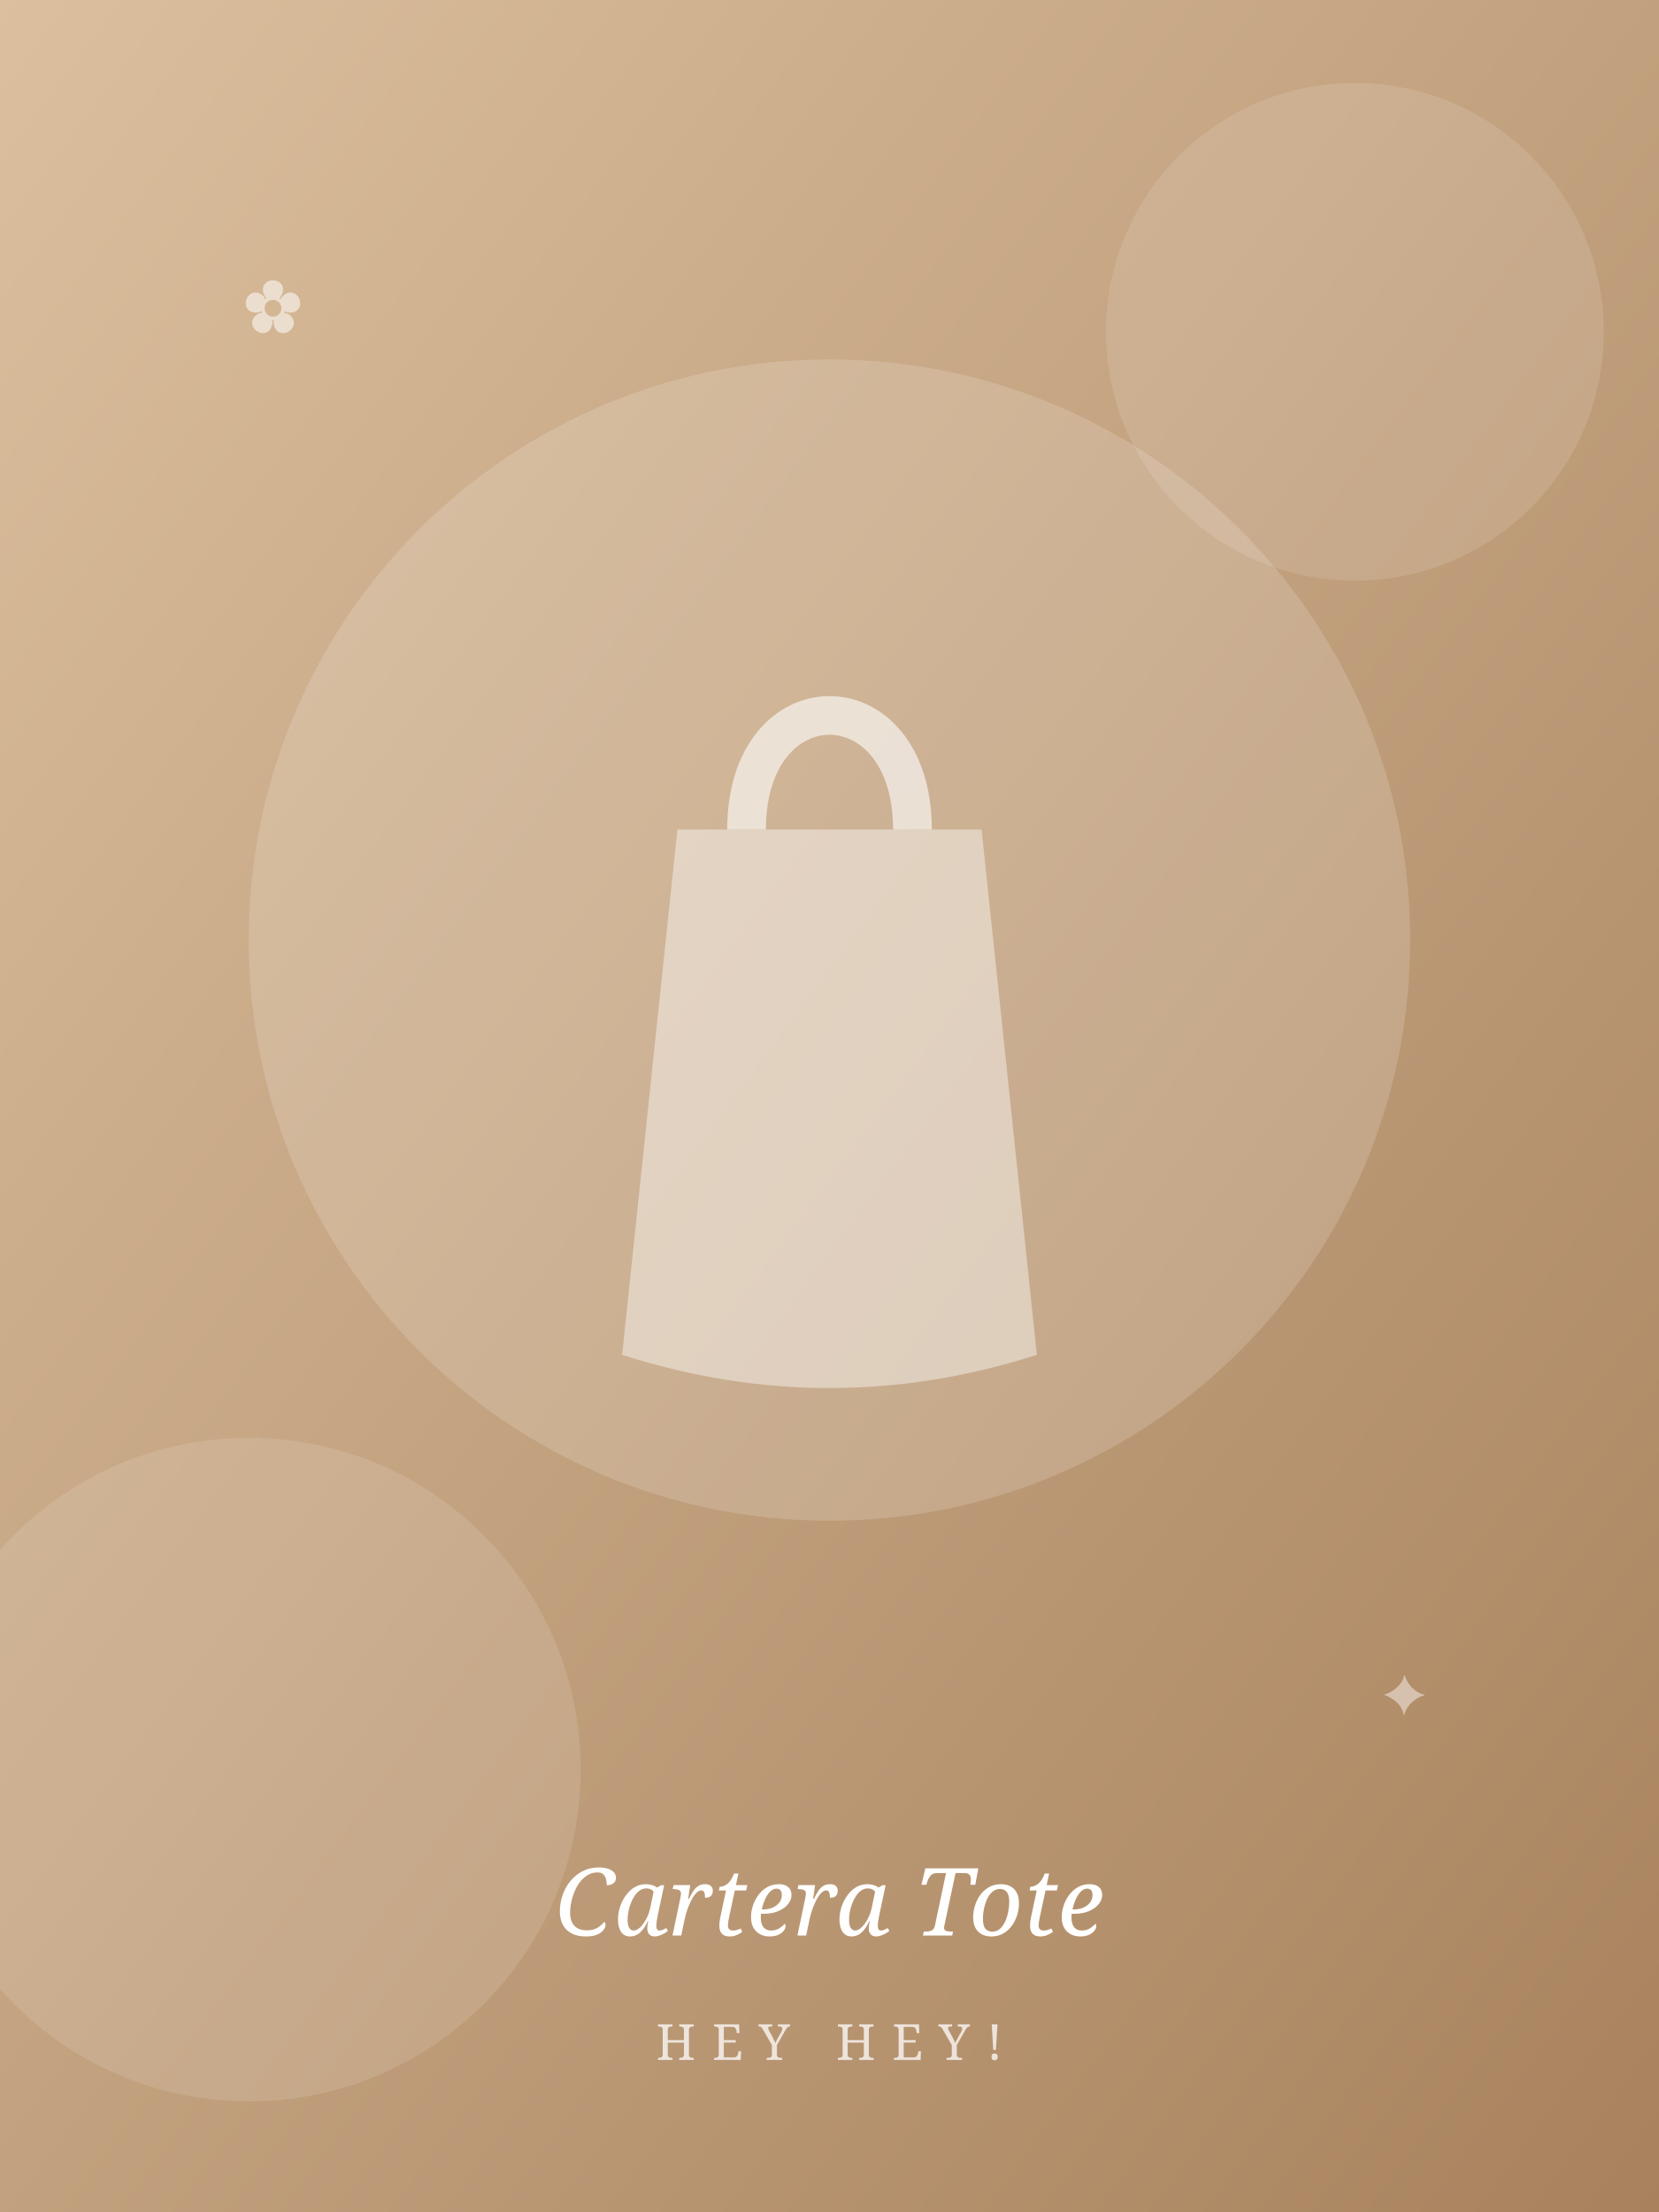
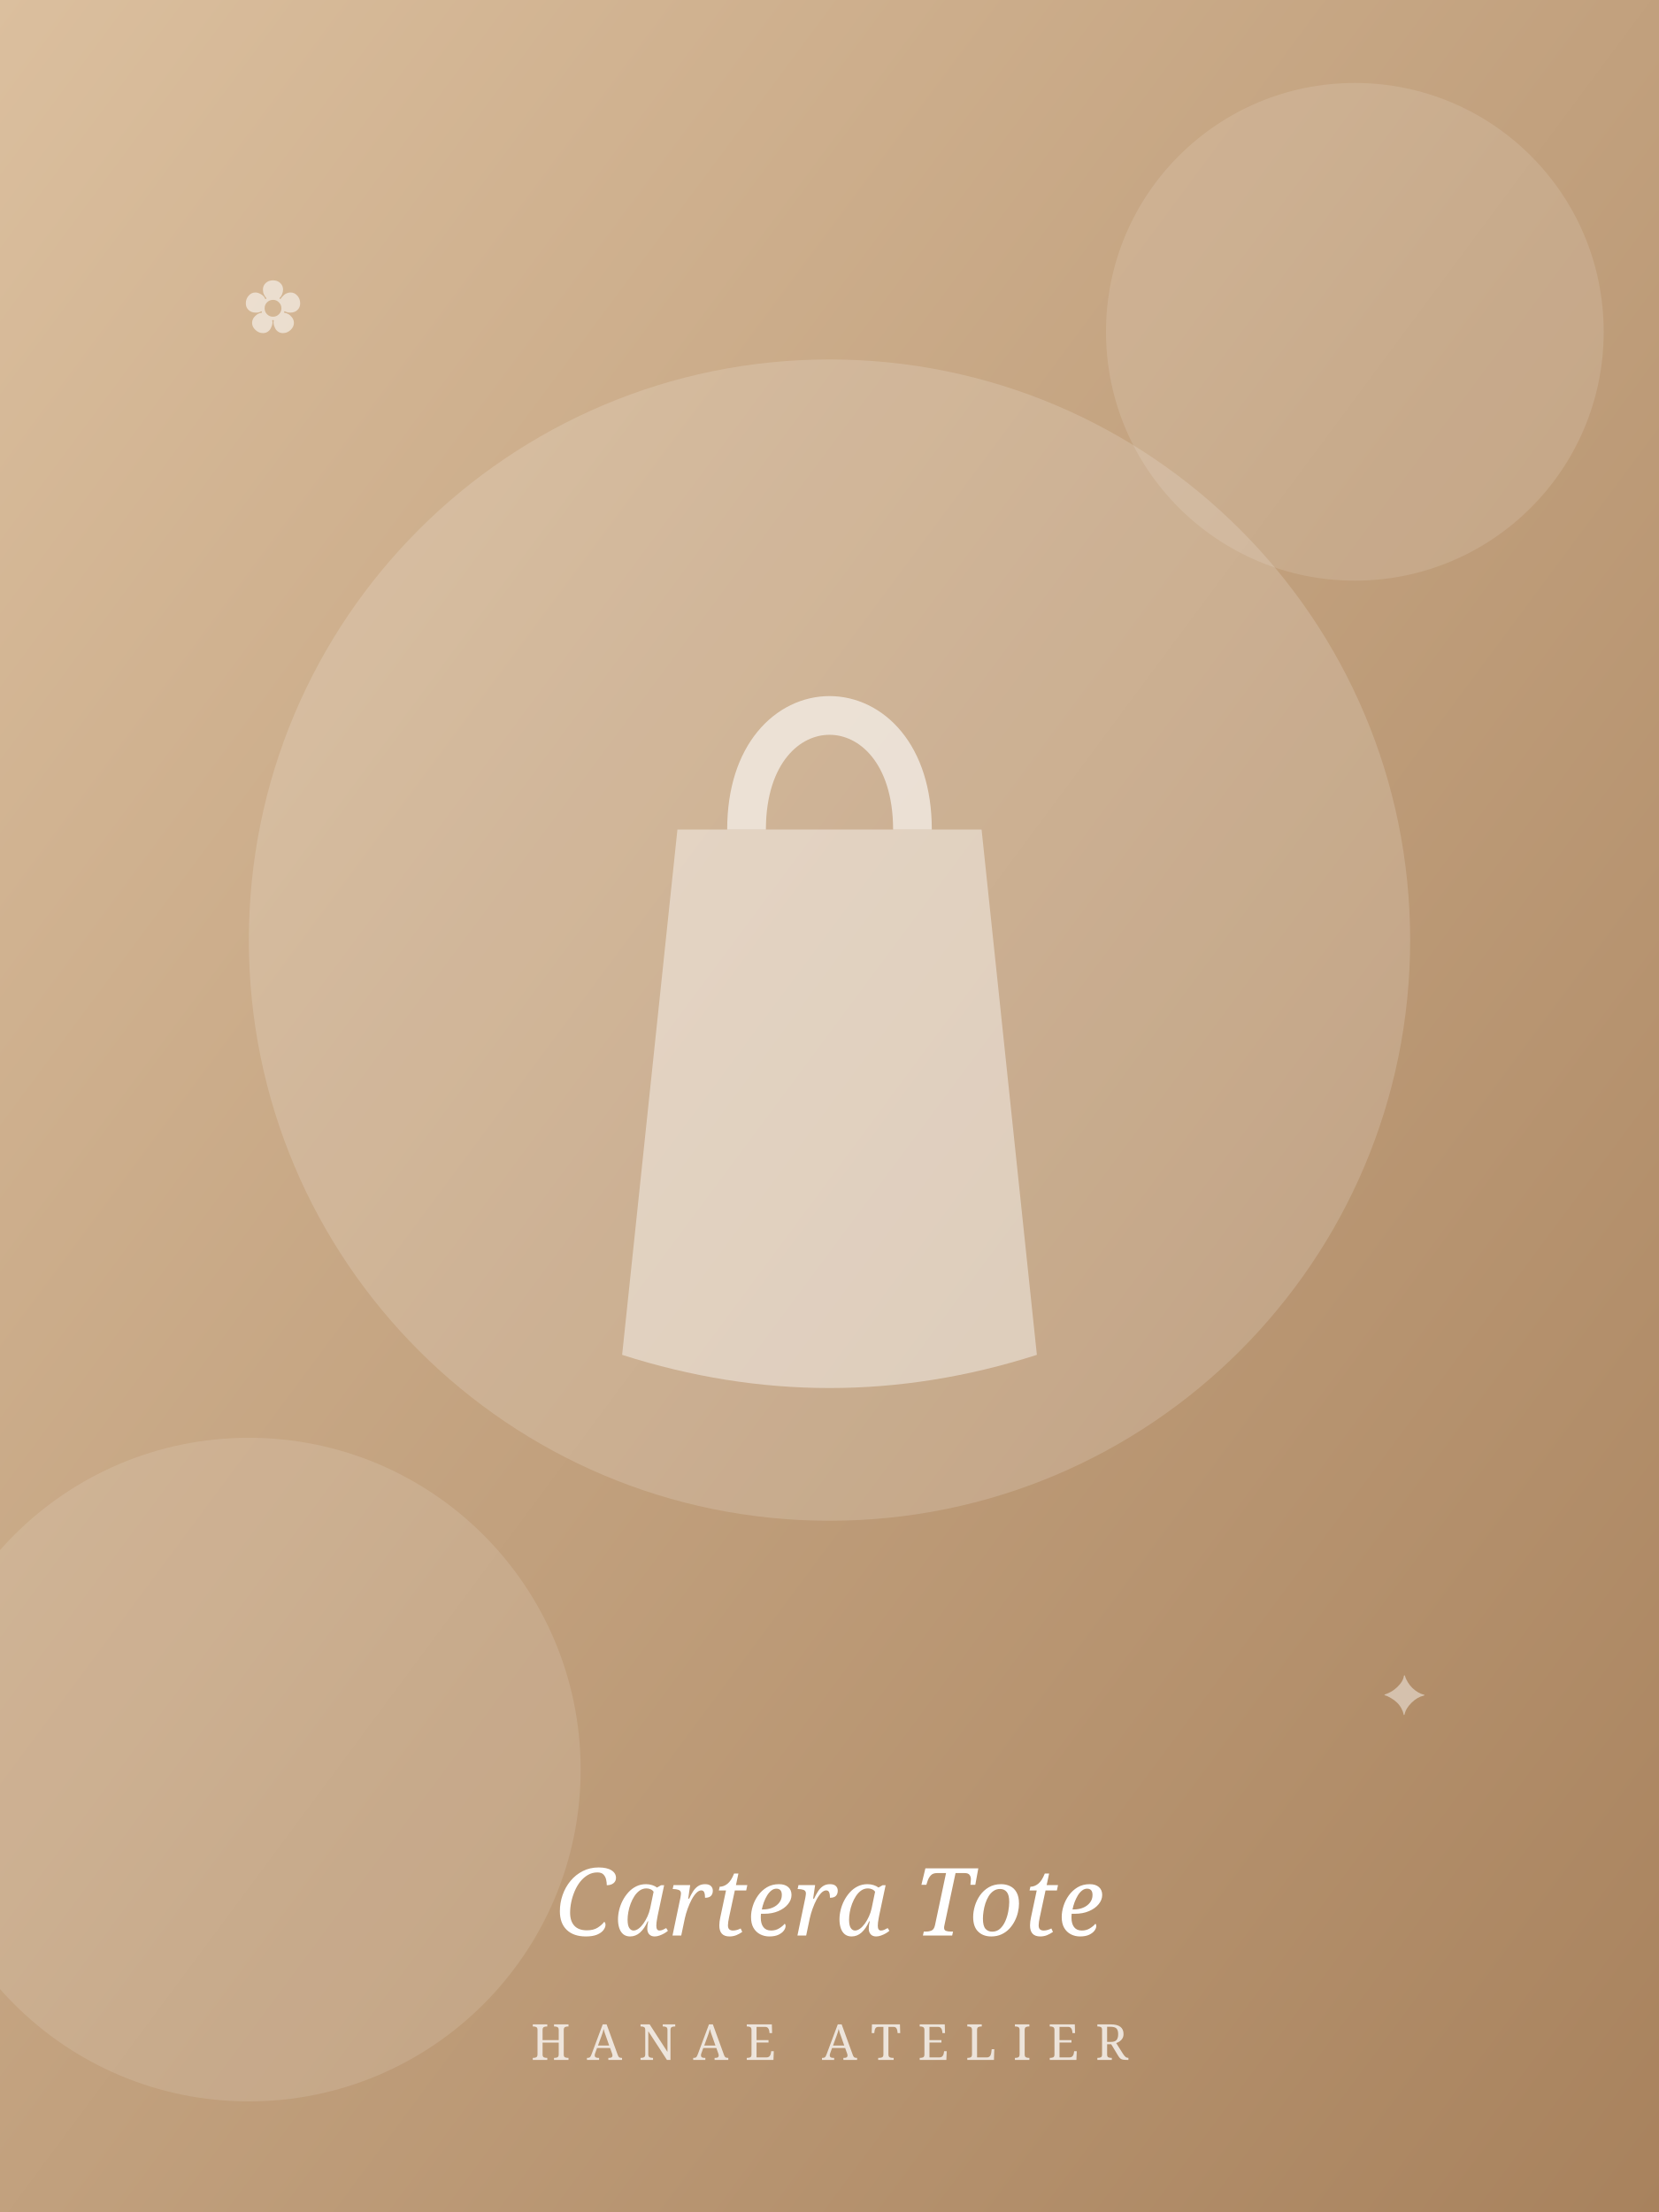
<svg xmlns="http://www.w3.org/2000/svg" width="600" height="800" viewBox="0 0 600 800">
  <defs>
    <linearGradient id="bg" x1="0" y1="0" x2="1" y2="1">
      <stop offset="0" stop-color="#dbbf9e" />
      <stop offset="1" stop-color="#a8825d" />
    </linearGradient>
  </defs>
  <rect width="600" height="800" fill="url(#bg)" />
  <circle cx="300" cy="340" r="210" fill="rgba(255,255,255,0.16)" />
  <circle cx="490" cy="120" r="90" fill="rgba(255,255,255,0.12)" />
  <circle cx="90" cy="640" r="120" fill="rgba(255,255,255,0.12)" />
  <text x="88" y="120" font-family="Georgia, serif" font-size="26" fill="rgba(255,255,255,0.55)">✿</text>
  <text x="500" y="620" font-family="Georgia, serif" font-size="20" fill="rgba(255,255,255,0.45)">✦</text>
  <path d="M270 300 c0 -55 60 -55 60 0" fill="none" stroke="rgba(255,255,255,0.6)" stroke-width="14" />
  <path d="M245 300 l110 0 20 190 c-50 16 -100 16 -150 0 z" fill="rgba(255,255,255,0.42)" />
  <text x="300" y="700" font-family="Georgia, serif" font-size="34" font-style="italic" text-anchor="middle" fill="#ffffff">Cartera Tote</text>
-   <text x="300" y="745" font-family="Georgia, serif" font-size="18" letter-spacing="6" text-anchor="middle" fill="#ffffff" opacity="0.75">HEY HEY!</text>
+   <text x="300" y="745" font-family="Georgia, serif" font-size="18" letter-spacing="6" text-anchor="middle" fill="#ffffff" opacity="0.75">HANAE ATELIER</text>
</svg>
